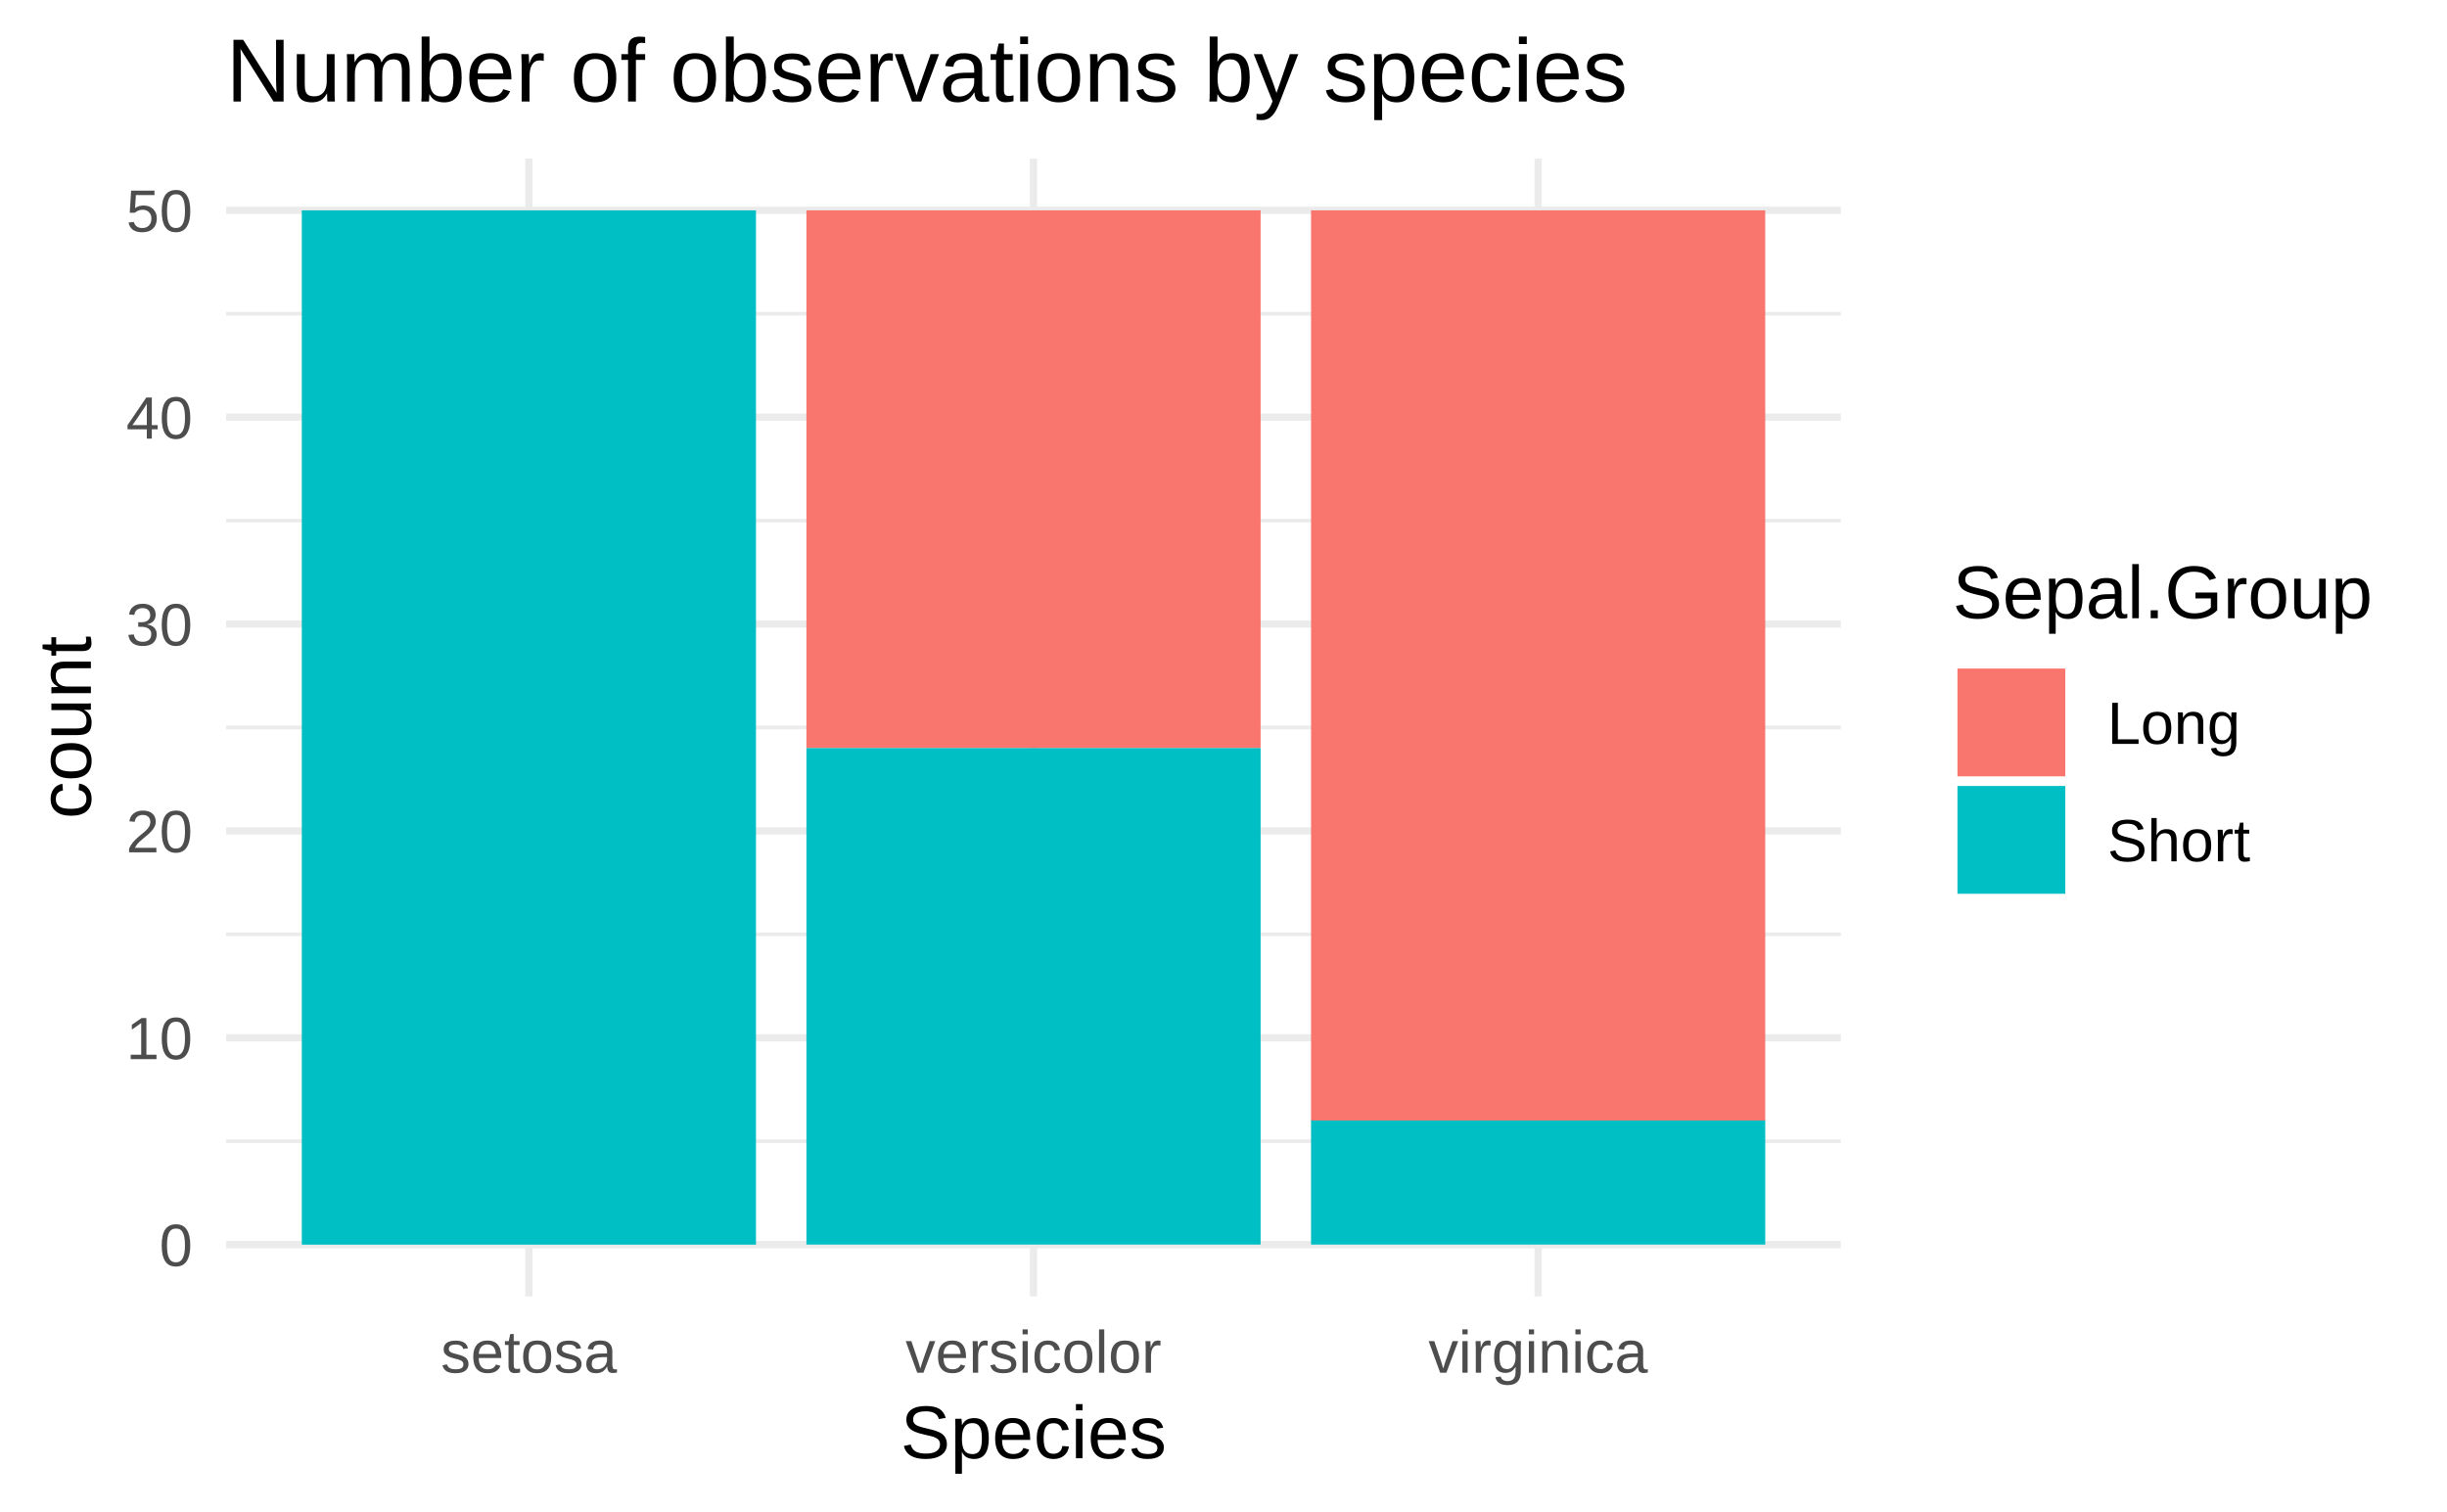
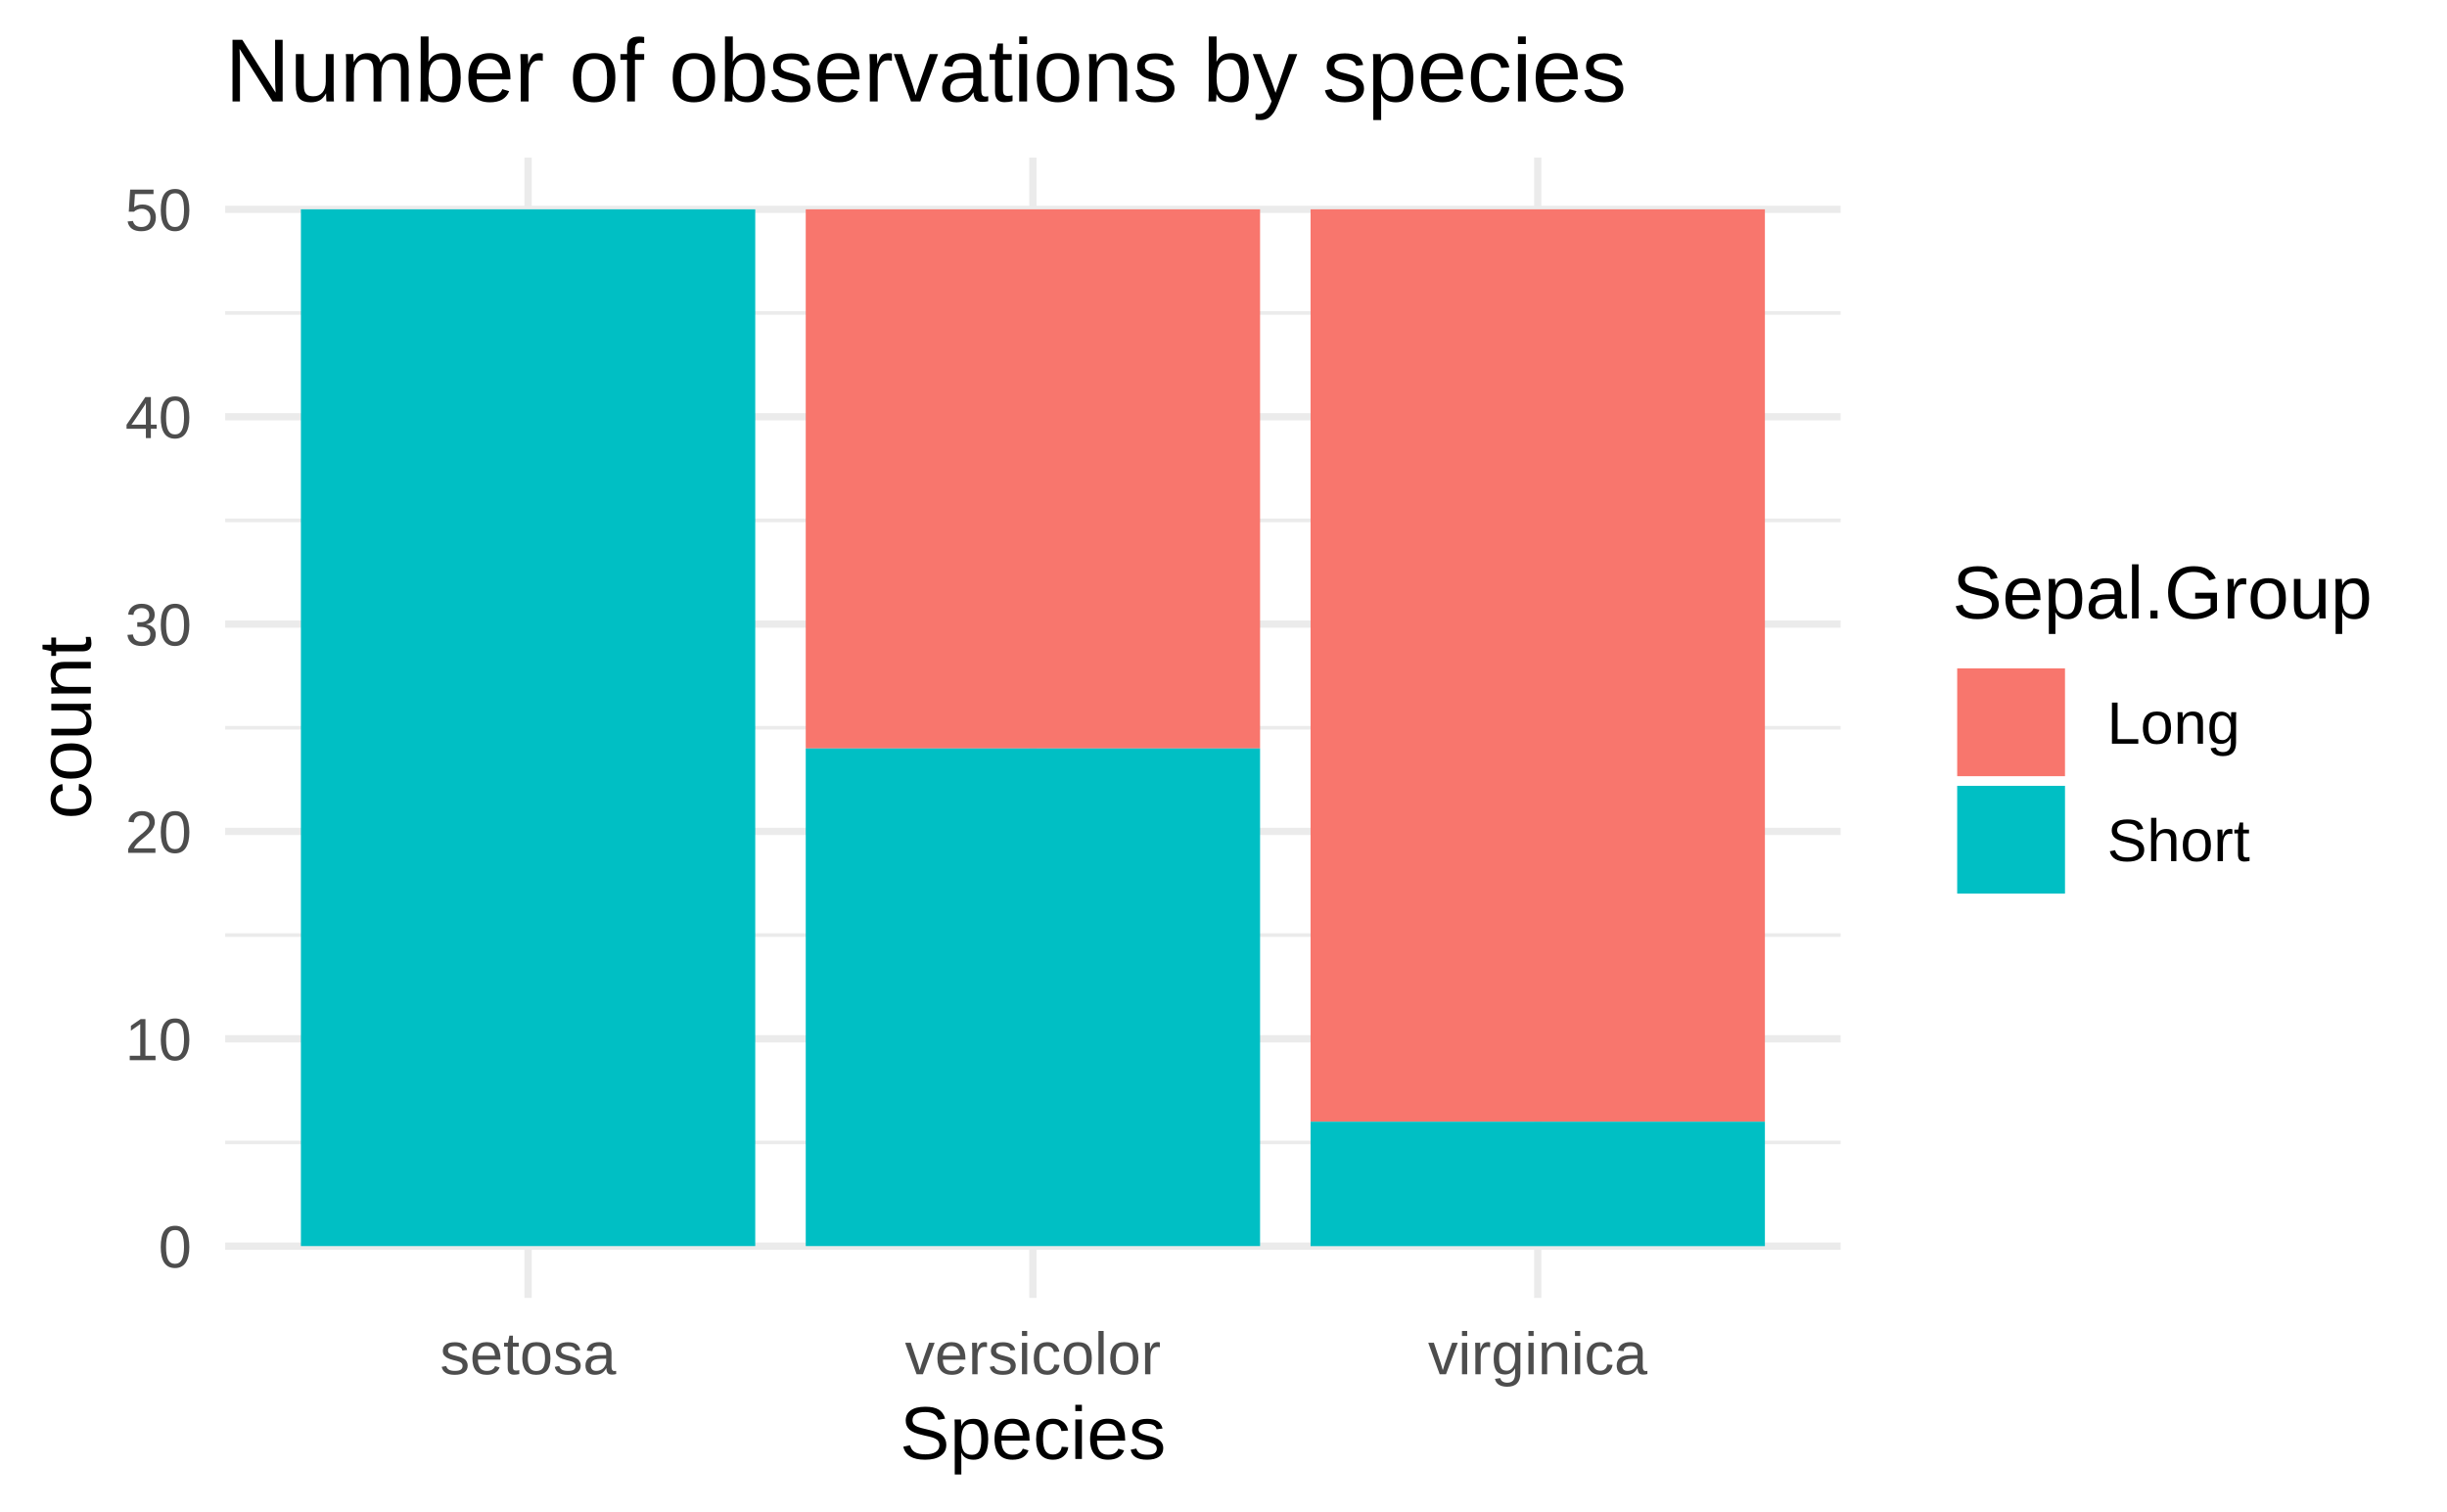
- <svg xmlns="http://www.w3.org/2000/svg" class="svglite" width="360.00pt" height="222.48pt" viewBox="0 0 360.00 222.48">
-   <defs>
-     <style type="text/css">
+ <svg xmlns="http://www.w3.org/2000/svg" width="360.00pt" height="222.48pt" viewBox="0 0 360.00 222.48">
+   <g class="svglite">
+     <defs>
+       <style type="text/css">
    .svglite line, .svglite polyline, .svglite polygon, .svglite path, .svglite rect, .svglite circle {
      fill: none;
      stroke: #000000;
      stroke-linecap: round;
      stroke-linejoin: round;
      stroke-miterlimit: 10.00;
    }
    .svglite text {
      white-space: pre;
    }
+     .svglite g.glyphgroup path {
+       fill: inherit;
+       stroke: none;
+     }
  </style>
-   </defs>
-   <rect width="100%" height="100%" style="stroke: none; fill: #FFFFFF;" />
-   <defs>
-     <clipPath id="cpMC4wMHwzNjAuMDB8MC4wMHwyMjIuNDg=">
-       <rect x="0.00" y="0.00" width="360.00" height="222.48" />
-     </clipPath>
-   </defs>
-   <g clip-path="url(#cpMC4wMHwzNjAuMDB8MC4wMHwyMjIuNDg=)">
+     </defs>
+     <rect width="100%" height="100%" style="stroke: none; fill: #FFFFFF;" />
+     <defs>
+       <clipPath id="cpMC4wMHwzNjAuMDB8MC4wMHwyMjIuNDg=">
+         <rect x="0.00" y="0.00" width="360.00" height="222.48" />
+       </clipPath>
+     </defs>
+     <g clip-path="url(#cpMC4wMHwzNjAuMDB8MC4wMHwyMjIuNDg=)">
</g>
-   <defs>
-     <clipPath id="cpMzMuMjd8MjcwLjgzfDIzLjM0fDE5MC43NQ==">
-       <rect x="33.27" y="23.34" width="237.57" height="167.41" />
-     </clipPath>
-   </defs>
-   <g clip-path="url(#cpMzMuMjd8MjcwLjgzfDIzLjM0fDE5MC43NQ==)">
-     <polyline points="33.27,167.92 270.83,167.92 " style="stroke-width: 0.53; stroke: #EBEBEB; stroke-linecap: butt;" />
-     <polyline points="33.27,137.48 270.83,137.48 " style="stroke-width: 0.53; stroke: #EBEBEB; stroke-linecap: butt;" />
-     <polyline points="33.27,107.04 270.83,107.04 " style="stroke-width: 0.53; stroke: #EBEBEB; stroke-linecap: butt;" />
-     <polyline points="33.27,76.60 270.83,76.60 " style="stroke-width: 0.53; stroke: #EBEBEB; stroke-linecap: butt;" />
-     <polyline points="33.27,46.16 270.83,46.16 " style="stroke-width: 0.53; stroke: #EBEBEB; stroke-linecap: butt;" />
-     <polyline points="33.27,183.14 270.83,183.14 " style="stroke-width: 1.07; stroke: #EBEBEB; stroke-linecap: butt;" />
-     <polyline points="33.27,152.70 270.83,152.70 " style="stroke-width: 1.07; stroke: #EBEBEB; stroke-linecap: butt;" />
-     <polyline points="33.27,122.26 270.83,122.26 " style="stroke-width: 1.07; stroke: #EBEBEB; stroke-linecap: butt;" />
-     <polyline points="33.27,91.82 270.83,91.82 " style="stroke-width: 1.07; stroke: #EBEBEB; stroke-linecap: butt;" />
-     <polyline points="33.27,61.38 270.83,61.38 " style="stroke-width: 1.07; stroke: #EBEBEB; stroke-linecap: butt;" />
-     <polyline points="33.27,30.95 270.83,30.95 " style="stroke-width: 1.07; stroke: #EBEBEB; stroke-linecap: butt;" />
-     <polyline points="77.81,190.75 77.81,23.34 " style="stroke-width: 1.07; stroke: #EBEBEB; stroke-linecap: butt;" />
-     <polyline points="152.05,190.75 152.05,23.34 " style="stroke-width: 1.07; stroke: #EBEBEB; stroke-linecap: butt;" />
-     <polyline points="226.29,190.75 226.29,23.34 " style="stroke-width: 1.07; stroke: #EBEBEB; stroke-linecap: butt;" />
-     <rect x="44.40" y="30.95" width="66.82" height="152.19" style="stroke-width: 1.07; stroke: none; stroke-linecap: butt; stroke-linejoin: miter; fill: #00BFC4;" />
-     <rect x="118.64" y="30.95" width="66.82" height="79.14" style="stroke-width: 1.07; stroke: none; stroke-linecap: butt; stroke-linejoin: miter; fill: #F8766D;" />
-     <rect x="118.64" y="110.08" width="66.82" height="73.05" style="stroke-width: 1.07; stroke: none; stroke-linecap: butt; stroke-linejoin: miter; fill: #00BFC4;" />
-     <rect x="192.88" y="30.95" width="66.82" height="133.93" style="stroke-width: 1.07; stroke: none; stroke-linecap: butt; stroke-linejoin: miter; fill: #F8766D;" />
-     <rect x="192.88" y="164.87" width="66.82" height="18.26" style="stroke-width: 1.07; stroke: none; stroke-linecap: butt; stroke-linejoin: miter; fill: #00BFC4;" />
-   </g>
-   <g clip-path="url(#cpMC4wMHwzNjAuMDB8MC4wMHwyMjIuNDg=)">
-     <text x="28.34" y="186.29" text-anchor="end" style="font-size: 8.80px;fill: #4D4D4D; font-family: &quot;Arial&quot;;" textLength="4.90px" lengthAdjust="spacingAndGlyphs">0</text>
-     <text x="28.34" y="155.85" text-anchor="end" style="font-size: 8.80px;fill: #4D4D4D; font-family: &quot;Arial&quot;;" textLength="9.79px" lengthAdjust="spacingAndGlyphs">10</text>
-     <text x="28.34" y="125.41" text-anchor="end" style="font-size: 8.80px;fill: #4D4D4D; font-family: &quot;Arial&quot;;" textLength="9.79px" lengthAdjust="spacingAndGlyphs">20</text>
-     <text x="28.34" y="94.98" text-anchor="end" style="font-size: 8.80px;fill: #4D4D4D; font-family: &quot;Arial&quot;;" textLength="9.79px" lengthAdjust="spacingAndGlyphs">30</text>
-     <text x="28.34" y="64.54" text-anchor="end" style="font-size: 8.80px;fill: #4D4D4D; font-family: &quot;Arial&quot;;" textLength="9.79px" lengthAdjust="spacingAndGlyphs">40</text>
-     <text x="28.34" y="34.10" text-anchor="end" style="font-size: 8.80px;fill: #4D4D4D; font-family: &quot;Arial&quot;;" textLength="9.79px" lengthAdjust="spacingAndGlyphs">50</text>
-     <text x="77.81" y="201.98" text-anchor="middle" style="font-size: 8.80px;fill: #4D4D4D; font-family: &quot;Arial&quot;;" textLength="25.93px" lengthAdjust="spacingAndGlyphs">setosa</text>
-     <text x="152.05" y="201.98" text-anchor="middle" style="font-size: 8.80px;fill: #4D4D4D; font-family: &quot;Arial&quot;;" textLength="37.65px" lengthAdjust="spacingAndGlyphs">versicolor</text>
-     <text x="226.29" y="201.98" text-anchor="middle" style="font-size: 8.80px;fill: #4D4D4D; font-family: &quot;Arial&quot;;" textLength="32.27px" lengthAdjust="spacingAndGlyphs">virginica</text>
-     <text x="152.05" y="214.57" text-anchor="middle" style="font-size: 11.00px; font-family: &quot;Arial&quot;;" textLength="39.14px" lengthAdjust="spacingAndGlyphs">Species</text>
-     <text transform="translate(13.37,107.04) rotate(-90)" text-anchor="middle" style="font-size: 11.00px; font-family: &quot;Arial&quot;;" textLength="26.91px" lengthAdjust="spacingAndGlyphs">count</text>
-     <text x="287.27" y="90.97" style="font-size: 11.00px; font-family: &quot;Arial&quot;;" textLength="61.77px" lengthAdjust="spacingAndGlyphs">Sepal.Group</text>
-     <rect x="287.98" y="98.37" width="15.86" height="15.86" style="stroke-width: 1.07; stroke: none; stroke-linecap: butt; stroke-linejoin: miter; fill: #F8766D;" />
-     <rect x="287.98" y="115.65" width="15.86" height="15.86" style="stroke-width: 1.07; stroke: none; stroke-linecap: butt; stroke-linejoin: miter; fill: #00BFC4;" />
-     <text x="310.03" y="109.46" style="font-size: 8.80px; font-family: &quot;Arial&quot;;" textLength="19.58px" lengthAdjust="spacingAndGlyphs">Long</text>
-     <text x="310.03" y="126.74" style="font-size: 8.80px; font-family: &quot;Arial&quot;;" textLength="21.03px" lengthAdjust="spacingAndGlyphs">Short</text>
-     <text x="33.27" y="14.94" style="font-size: 13.20px; font-family: &quot;Arial&quot;;" textLength="206.03px" lengthAdjust="spacingAndGlyphs">Number of observations by species</text>
+     <defs>
+       <clipPath id="cpMzMuMTN8MjcwLjc5fDIzLjE4fDE5MC45OA==">
+         <rect x="33.13" y="23.18" width="237.66" height="167.81" />
+       </clipPath>
+     </defs>
+     <g clip-path="url(#cpMzMuMTN8MjcwLjc5fDIzLjE4fDE5MC45OA==)">
+       <polyline points="33.13,168.10 270.79,168.10 " style="stroke-width: 0.53; stroke: #EBEBEB; stroke-linecap: butt;" />
+       <polyline points="33.13,137.59 270.79,137.59 " style="stroke-width: 0.53; stroke: #EBEBEB; stroke-linecap: butt;" />
+       <polyline points="33.13,107.08 270.79,107.08 " style="stroke-width: 0.53; stroke: #EBEBEB; stroke-linecap: butt;" />
+       <polyline points="33.13,76.57 270.79,76.57 " style="stroke-width: 0.53; stroke: #EBEBEB; stroke-linecap: butt;" />
+       <polyline points="33.13,46.06 270.79,46.06 " style="stroke-width: 0.53; stroke: #EBEBEB; stroke-linecap: butt;" />
+       <polyline points="33.13,183.36 270.79,183.36 " style="stroke-width: 1.07; stroke: #EBEBEB; stroke-linecap: butt;" />
+       <polyline points="33.13,152.85 270.79,152.85 " style="stroke-width: 1.07; stroke: #EBEBEB; stroke-linecap: butt;" />
+       <polyline points="33.13,122.34 270.79,122.34 " style="stroke-width: 1.07; stroke: #EBEBEB; stroke-linecap: butt;" />
+       <polyline points="33.13,91.83 270.79,91.83 " style="stroke-width: 1.07; stroke: #EBEBEB; stroke-linecap: butt;" />
+       <polyline points="33.13,61.32 270.79,61.32 " style="stroke-width: 1.07; stroke: #EBEBEB; stroke-linecap: butt;" />
+       <polyline points="33.13,30.80 270.79,30.80 " style="stroke-width: 1.07; stroke: #EBEBEB; stroke-linecap: butt;" />
+       <polyline points="77.69,190.98 77.69,23.18 " style="stroke-width: 1.07; stroke: #EBEBEB; stroke-linecap: butt;" />
+       <polyline points="151.96,190.98 151.96,23.18 " style="stroke-width: 1.07; stroke: #EBEBEB; stroke-linecap: butt;" />
+       <polyline points="226.23,190.98 226.23,23.18 " style="stroke-width: 1.07; stroke: #EBEBEB; stroke-linecap: butt;" />
+       <rect x="44.27" y="30.80" width="66.84" height="152.55" style="stroke-width: 1.07; stroke: none; stroke-linecap: butt; stroke-linejoin: miter; fill: #00BFC4;" />
+       <rect x="118.54" y="30.80" width="66.84" height="79.33" style="stroke-width: 1.07; stroke: none; stroke-linecap: butt; stroke-linejoin: miter; fill: #F8766D;" />
+       <rect x="118.54" y="110.13" width="66.84" height="73.22" style="stroke-width: 1.07; stroke: none; stroke-linecap: butt; stroke-linejoin: miter; fill: #00BFC4;" />
+       <rect x="192.81" y="30.80" width="66.84" height="134.25" style="stroke-width: 1.07; stroke: none; stroke-linecap: butt; stroke-linejoin: miter; fill: #F8766D;" />
+       <rect x="192.81" y="165.05" width="66.84" height="18.31" style="stroke-width: 1.07; stroke: none; stroke-linecap: butt; stroke-linejoin: miter; fill: #00BFC4;" />
+     </g>
+     <g clip-path="url(#cpMC4wMHwzNjAuMDB8MC4wMHwyMjIuNDg=)">
+       <text x="28.20" y="186.51" text-anchor="end" style="font-size: 8.80px;fill: #4D4D4D; font-family: &quot;Arial&quot;;" textLength="4.89px" lengthAdjust="spacingAndGlyphs">0</text>
+       <text x="28.20" y="156.00" text-anchor="end" style="font-size: 8.80px;fill: #4D4D4D; font-family: &quot;Arial&quot;;" textLength="9.78px" lengthAdjust="spacingAndGlyphs">10</text>
+       <text x="28.20" y="125.49" text-anchor="end" style="font-size: 8.80px;fill: #4D4D4D; font-family: &quot;Arial&quot;;" textLength="9.78px" lengthAdjust="spacingAndGlyphs">20</text>
+       <text x="28.20" y="94.98" text-anchor="end" style="font-size: 8.80px;fill: #4D4D4D; font-family: &quot;Arial&quot;;" textLength="9.78px" lengthAdjust="spacingAndGlyphs">30</text>
+       <text x="28.20" y="64.47" text-anchor="end" style="font-size: 8.80px;fill: #4D4D4D; font-family: &quot;Arial&quot;;" textLength="9.78px" lengthAdjust="spacingAndGlyphs">40</text>
+       <text x="28.20" y="33.95" text-anchor="end" style="font-size: 8.80px;fill: #4D4D4D; font-family: &quot;Arial&quot;;" textLength="9.78px" lengthAdjust="spacingAndGlyphs">50</text>
+       <text x="77.69" y="202.22" text-anchor="middle" style="font-size: 8.80px;fill: #4D4D4D; font-family: &quot;Arial&quot;;" textLength="25.92px" lengthAdjust="spacingAndGlyphs">setosa</text>
+       <text x="151.96" y="202.22" text-anchor="middle" style="font-size: 8.80px;fill: #4D4D4D; font-family: &quot;Arial&quot;;" textLength="37.64px" lengthAdjust="spacingAndGlyphs">versicolor</text>
+       <text x="226.23" y="202.22" text-anchor="middle" style="font-size: 8.80px;fill: #4D4D4D; font-family: &quot;Arial&quot;;" textLength="32.27px" lengthAdjust="spacingAndGlyphs">virginica</text>
+       <text x="151.96" y="214.68" text-anchor="middle" style="font-size: 11.00px; font-family: &quot;Arial&quot;;" textLength="39.16px" lengthAdjust="spacingAndGlyphs">Species</text>
+       <text transform="translate(13.36,107.08) rotate(-90)" text-anchor="middle" style="font-size: 11.00px; font-family: &quot;Arial&quot;;" textLength="26.94px" lengthAdjust="spacingAndGlyphs">count</text>
+       <text x="287.23" y="91.00" style="font-size: 11.00px; font-family: &quot;Arial&quot;;" textLength="61.81px" lengthAdjust="spacingAndGlyphs">Sepal.Group</text>
+       <rect x="287.94" y="98.35" width="15.86" height="15.86" style="stroke-width: 1.07; stroke: none; stroke-linecap: butt; stroke-linejoin: miter; fill: #F8766D;" />
+       <rect x="287.94" y="115.63" width="15.86" height="15.86" style="stroke-width: 1.07; stroke: none; stroke-linecap: butt; stroke-linejoin: miter; fill: #00BFC4;" />
+       <text x="309.99" y="109.43" style="font-size: 8.80px; font-family: &quot;Arial&quot;;" textLength="19.56px" lengthAdjust="spacingAndGlyphs">Long</text>
+       <text x="309.99" y="126.71" style="font-size: 8.80px; font-family: &quot;Arial&quot;;" textLength="21.02px" lengthAdjust="spacingAndGlyphs">Short</text>
+       <text x="33.13" y="14.93" style="font-size: 13.20px; font-family: &quot;Arial&quot;;" textLength="205.86px" lengthAdjust="spacingAndGlyphs">Number of observations by species</text>
+     </g>
  </g>
</svg>
